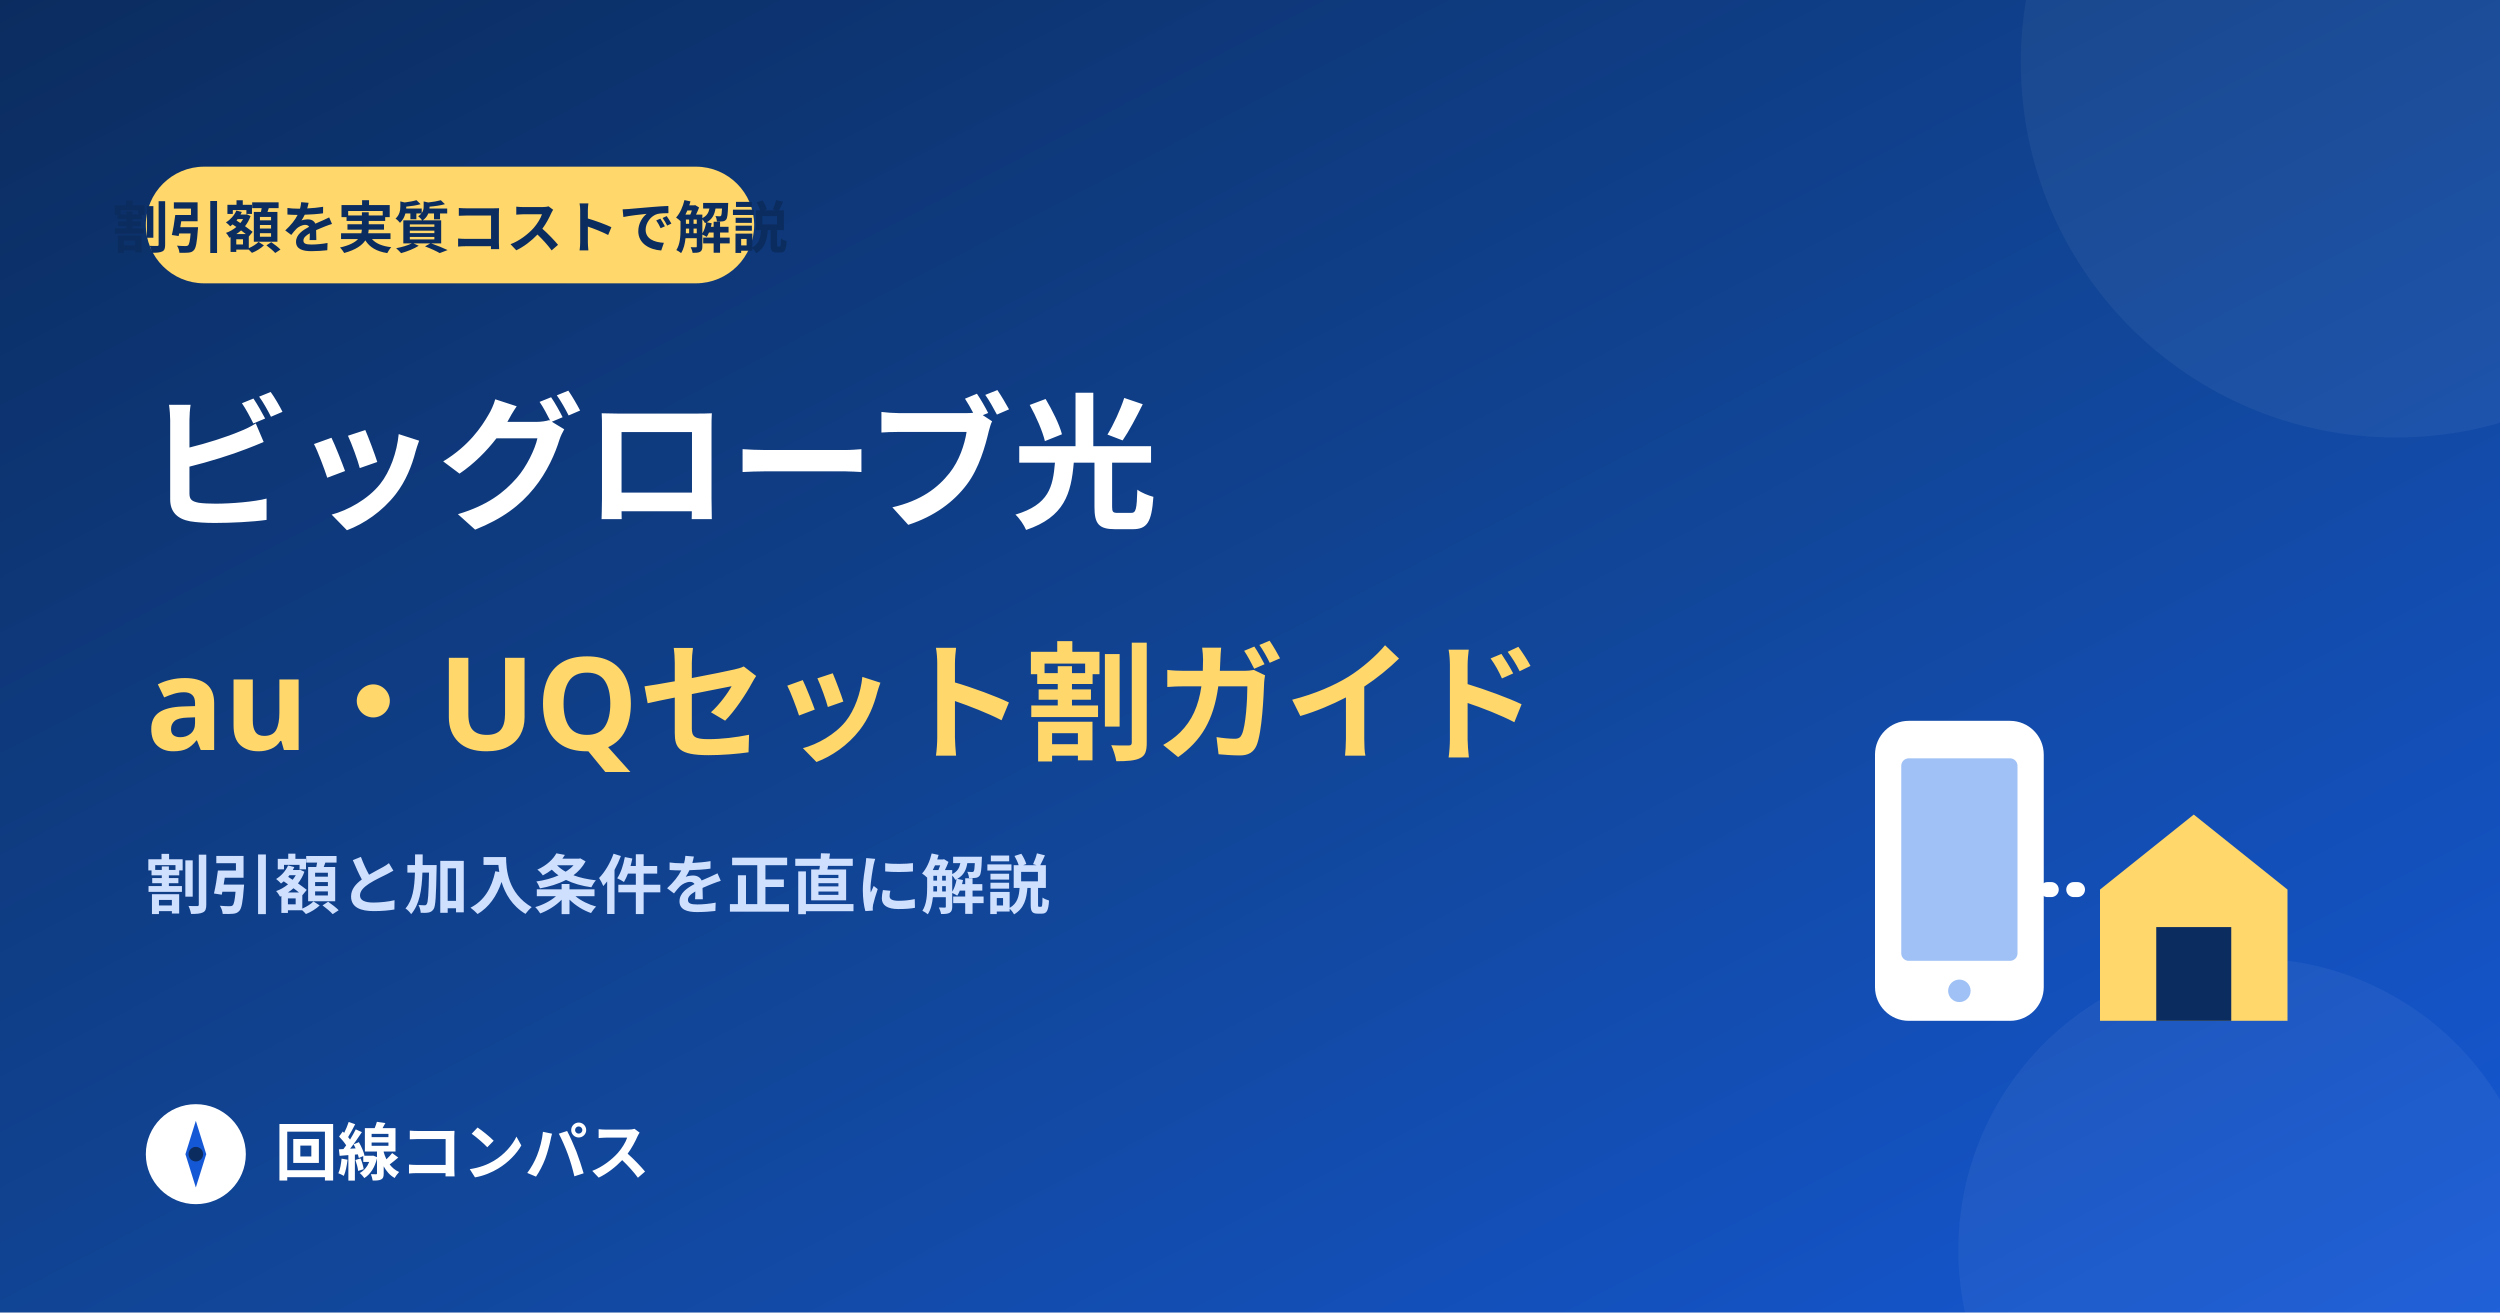
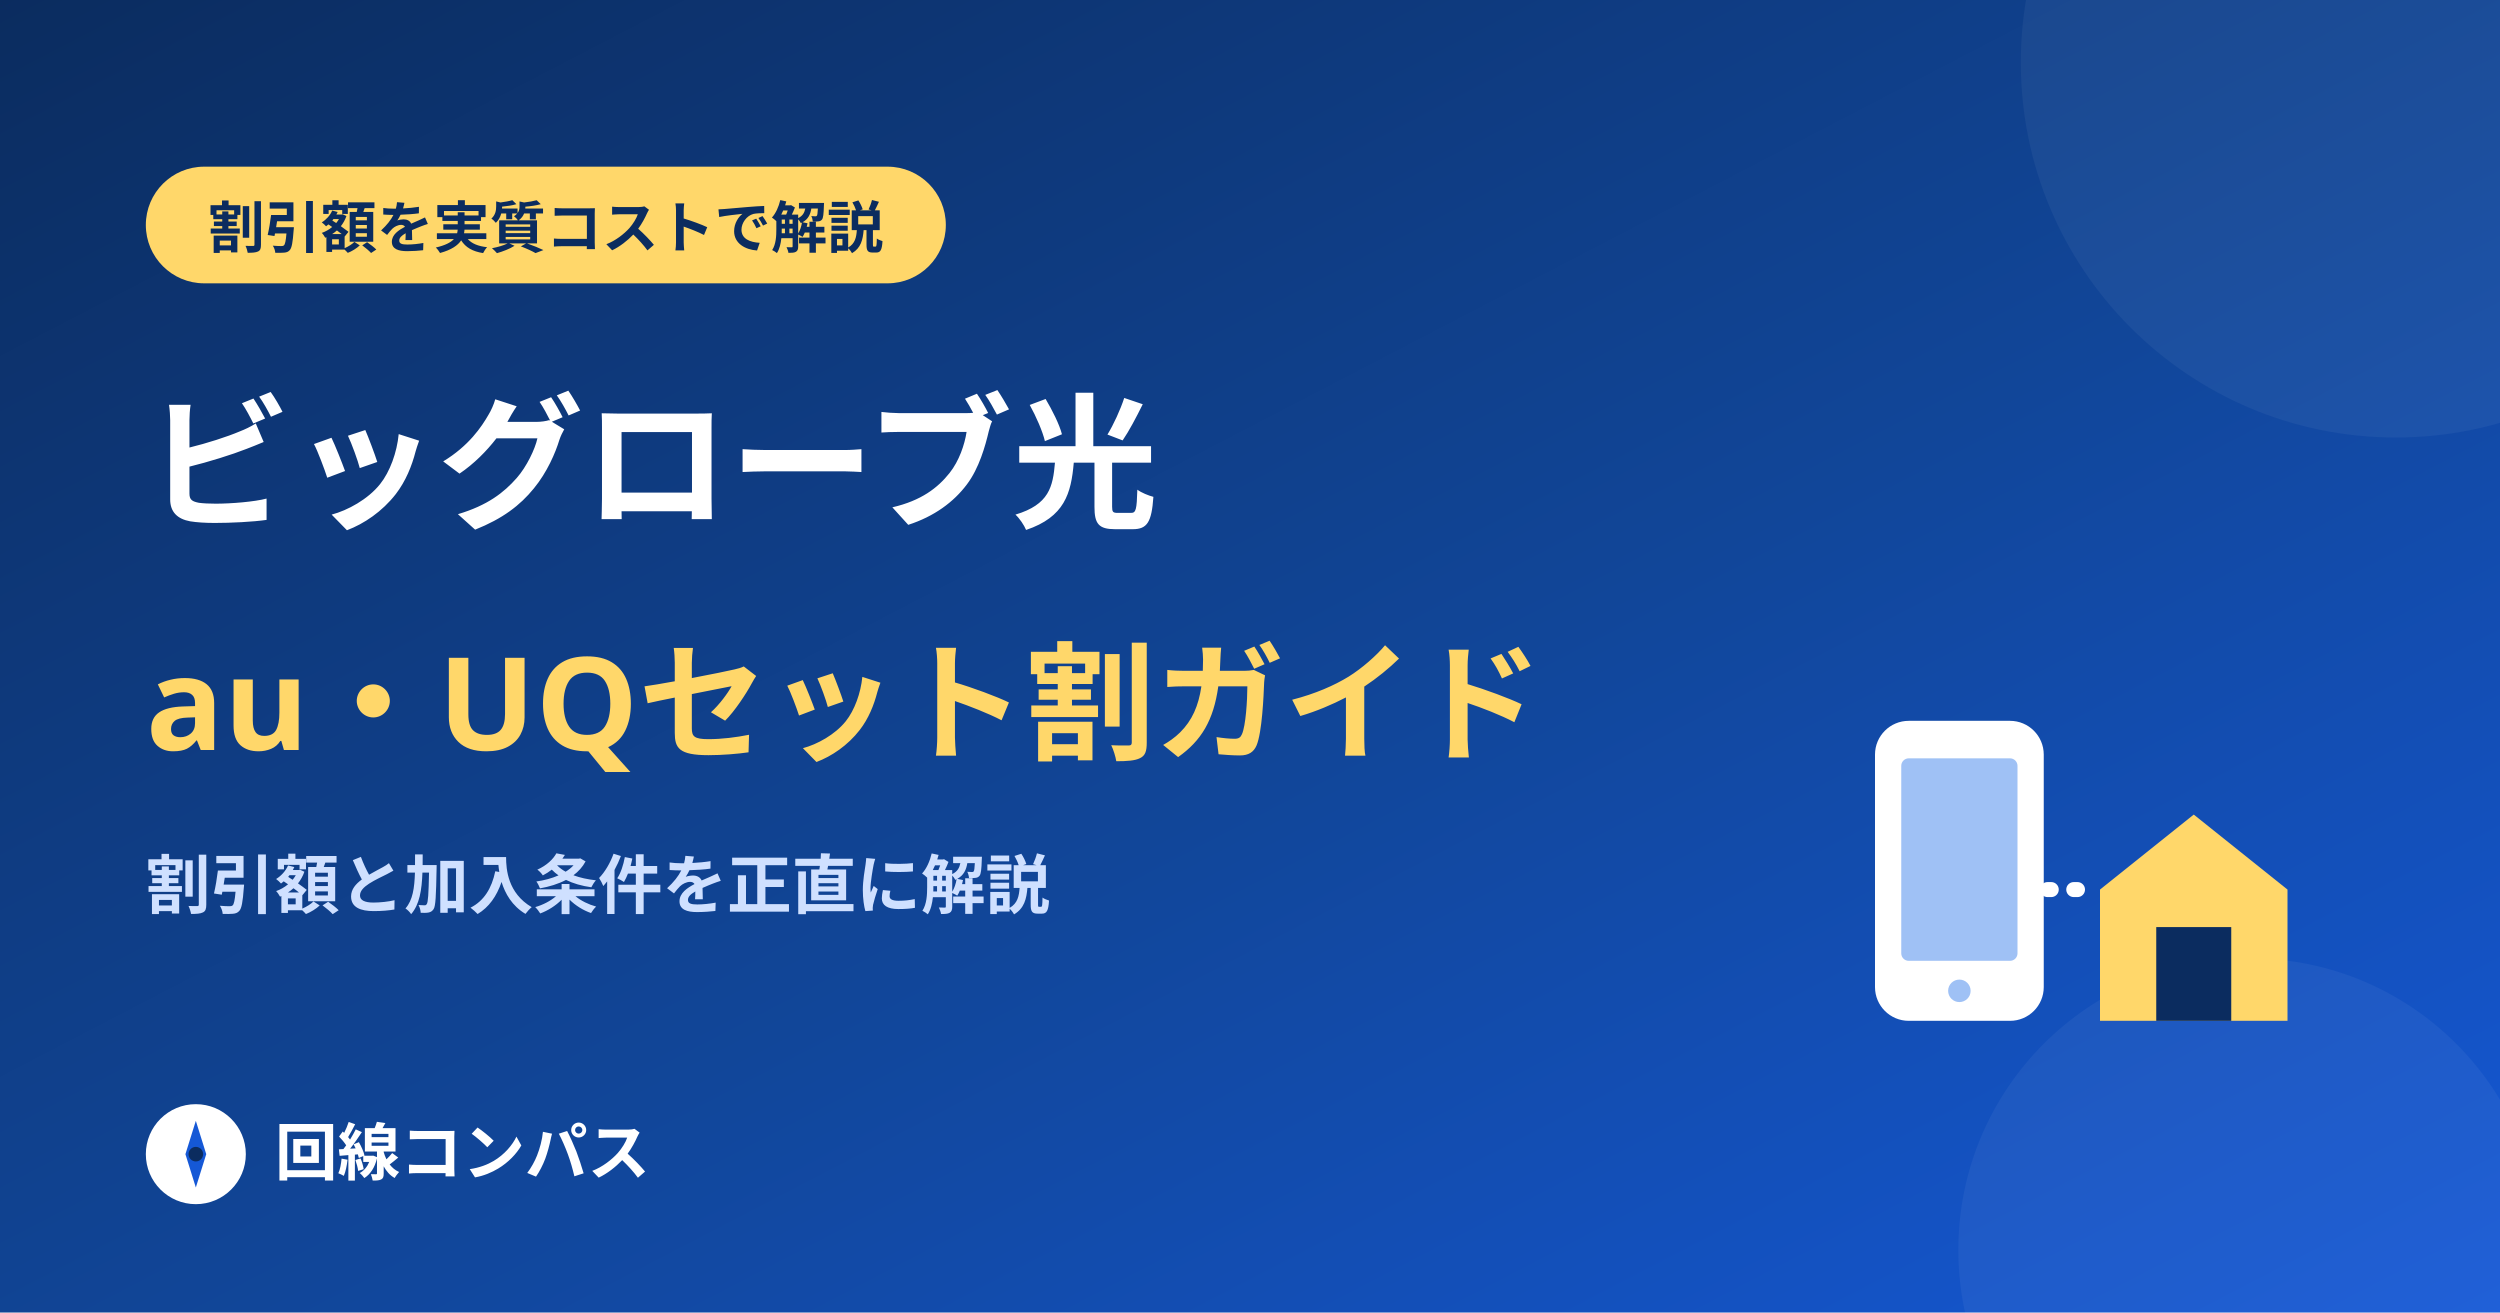
<svg xmlns="http://www.w3.org/2000/svg" viewBox="0 0 1200 630" role="img" aria-label="ビッグローブ光のauスマートバリュー・UQセット割完全ガイド" font-family="'Noto Sans JP','Hiragino Sans','Yu Gothic',Meiryo,sans-serif">
  <defs>
    <linearGradient id="bg" x1="0" y1="0" x2="1" y2="1">
      <stop offset="0" stop-color="#0b2c5f" />
      <stop offset=".55" stop-color="#114699" />
      <stop offset="1" stop-color="#1558d6" />
    </linearGradient>
  </defs>
  <rect width="1200" height="630" fill="url(#bg)" />
  <circle cx="1150" cy="30" r="180" fill="#ffffff" opacity=".05" />
  <circle cx="1080" cy="600" r="140" fill="#ffffff" opacity=".05" />
  <g transform="translate(900, 310) scale(0.9)">
    <rect x="0" y="40" width="90" height="160" rx="18" fill="#ffffff" />
    <rect x="14" y="60" width="62" height="108" rx="4" fill="#9fc1f5" />
    <circle cx="45" cy="184" r="6" fill="#9fc1f5" />
    <path d="M120 130 L170 90 L220 130 V200 H120 Z" fill="#ffd76a" />
    <rect x="150" y="150" width="40" height="50" fill="#0b2c5f" />
    <path d="M92 130 H118" stroke="#ffffff" stroke-width="8" stroke-linecap="round" stroke-dasharray="2 12" />
  </g>
-   <rect x="70" y="80" width="292" height="56" rx="28" fill="#ffd76a" />
-   <text x="216" y="119" text-anchor="middle" font-size="27" font-weight="800" fill="#0b2c5f">割引額を実質コストで解説</text>
+   <rect x="70" y="80" width="384" height="56" rx="28" fill="#ffd76a" />
+   <text x="262" y="119" text-anchor="middle" font-size="27" font-weight="800" fill="#0b2c5f">割引額を実質コストで解説</text>
  <text x="70" y="248" font-size="70" font-weight="800" fill="#ffffff">ビッグローブ光</text>
  <text x="70" y="360" font-size="62" font-weight="800" fill="#ffd76a">au・UQセット割ガイド</text>
  <text x="70" y="436" font-size="31" font-weight="600" fill="#cfe0ff">割引額と加入条件を正直に解説</text>
  <g transform="translate(70,530)">
    <circle cx="24" cy="24" r="24" fill="#ffffff" />
    <polygon points="24,8 29,24 24,40 19,24" fill="#1558d6" />
    <circle cx="24" cy="24" r="3.5" fill="#0b2c5f" />
    <text x="62" y="34" font-size="30" font-weight="800" fill="#ffffff">回線コンパス</text>
  </g>
</svg>
